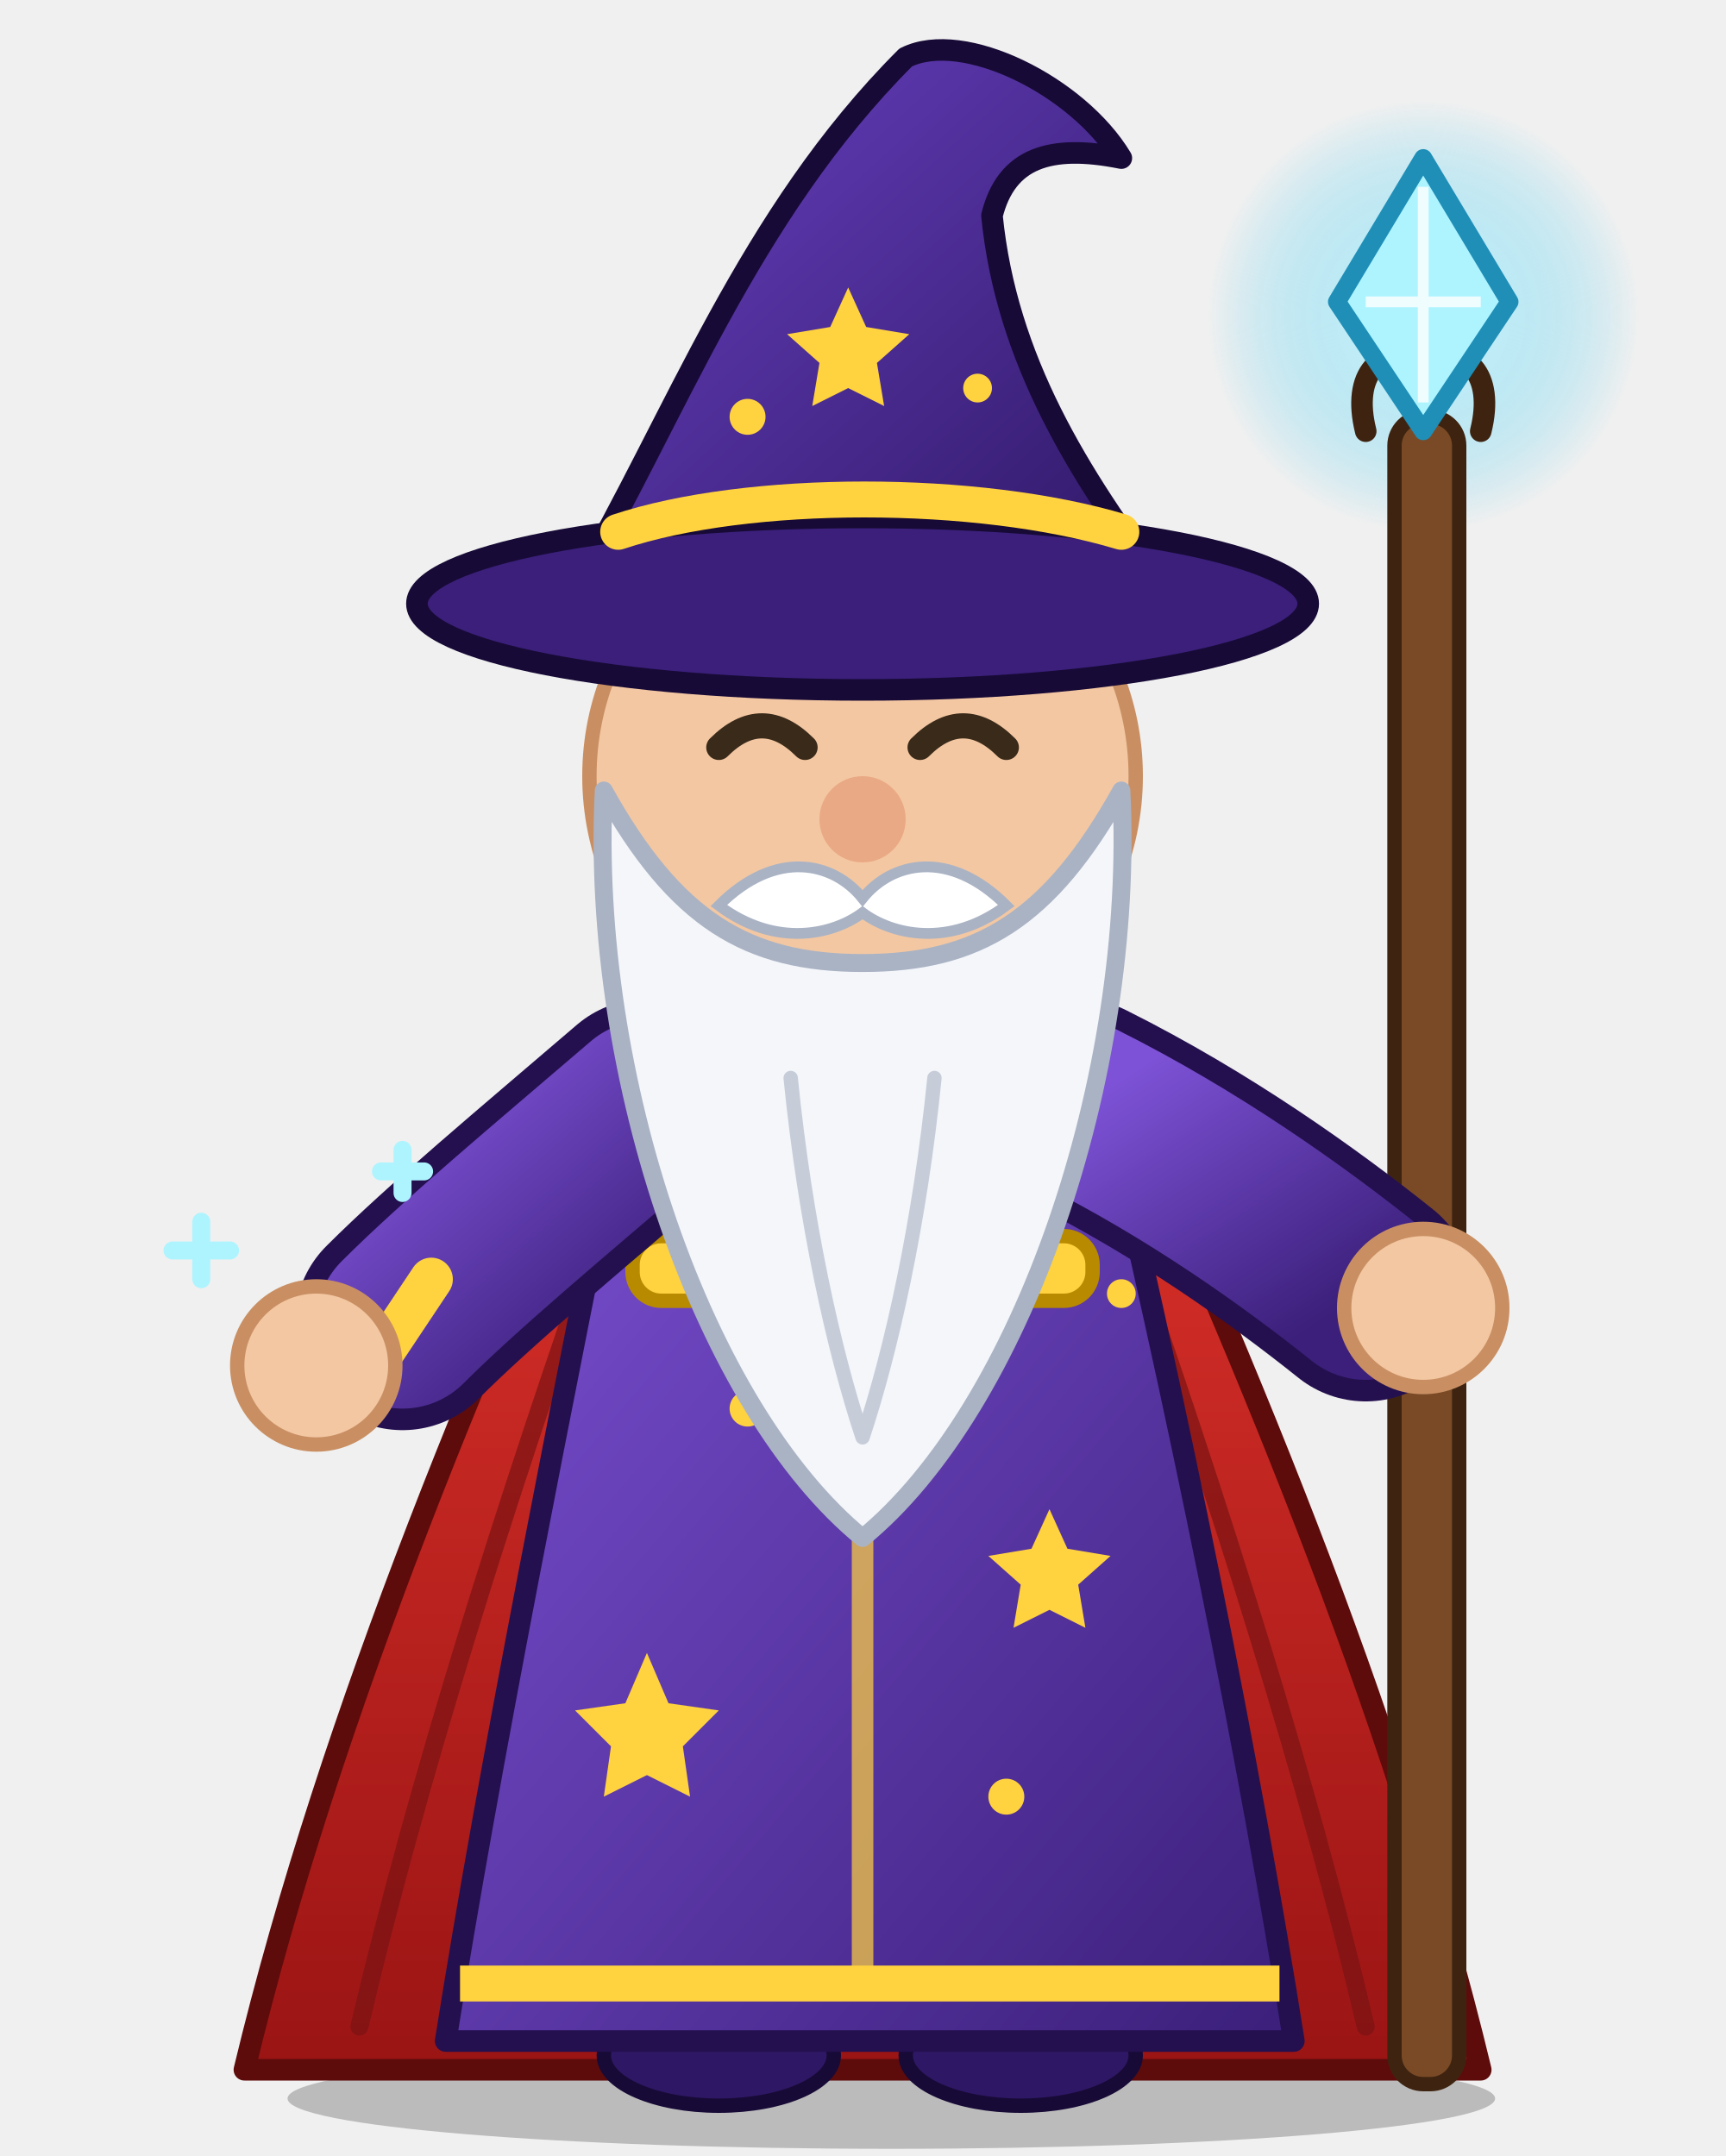
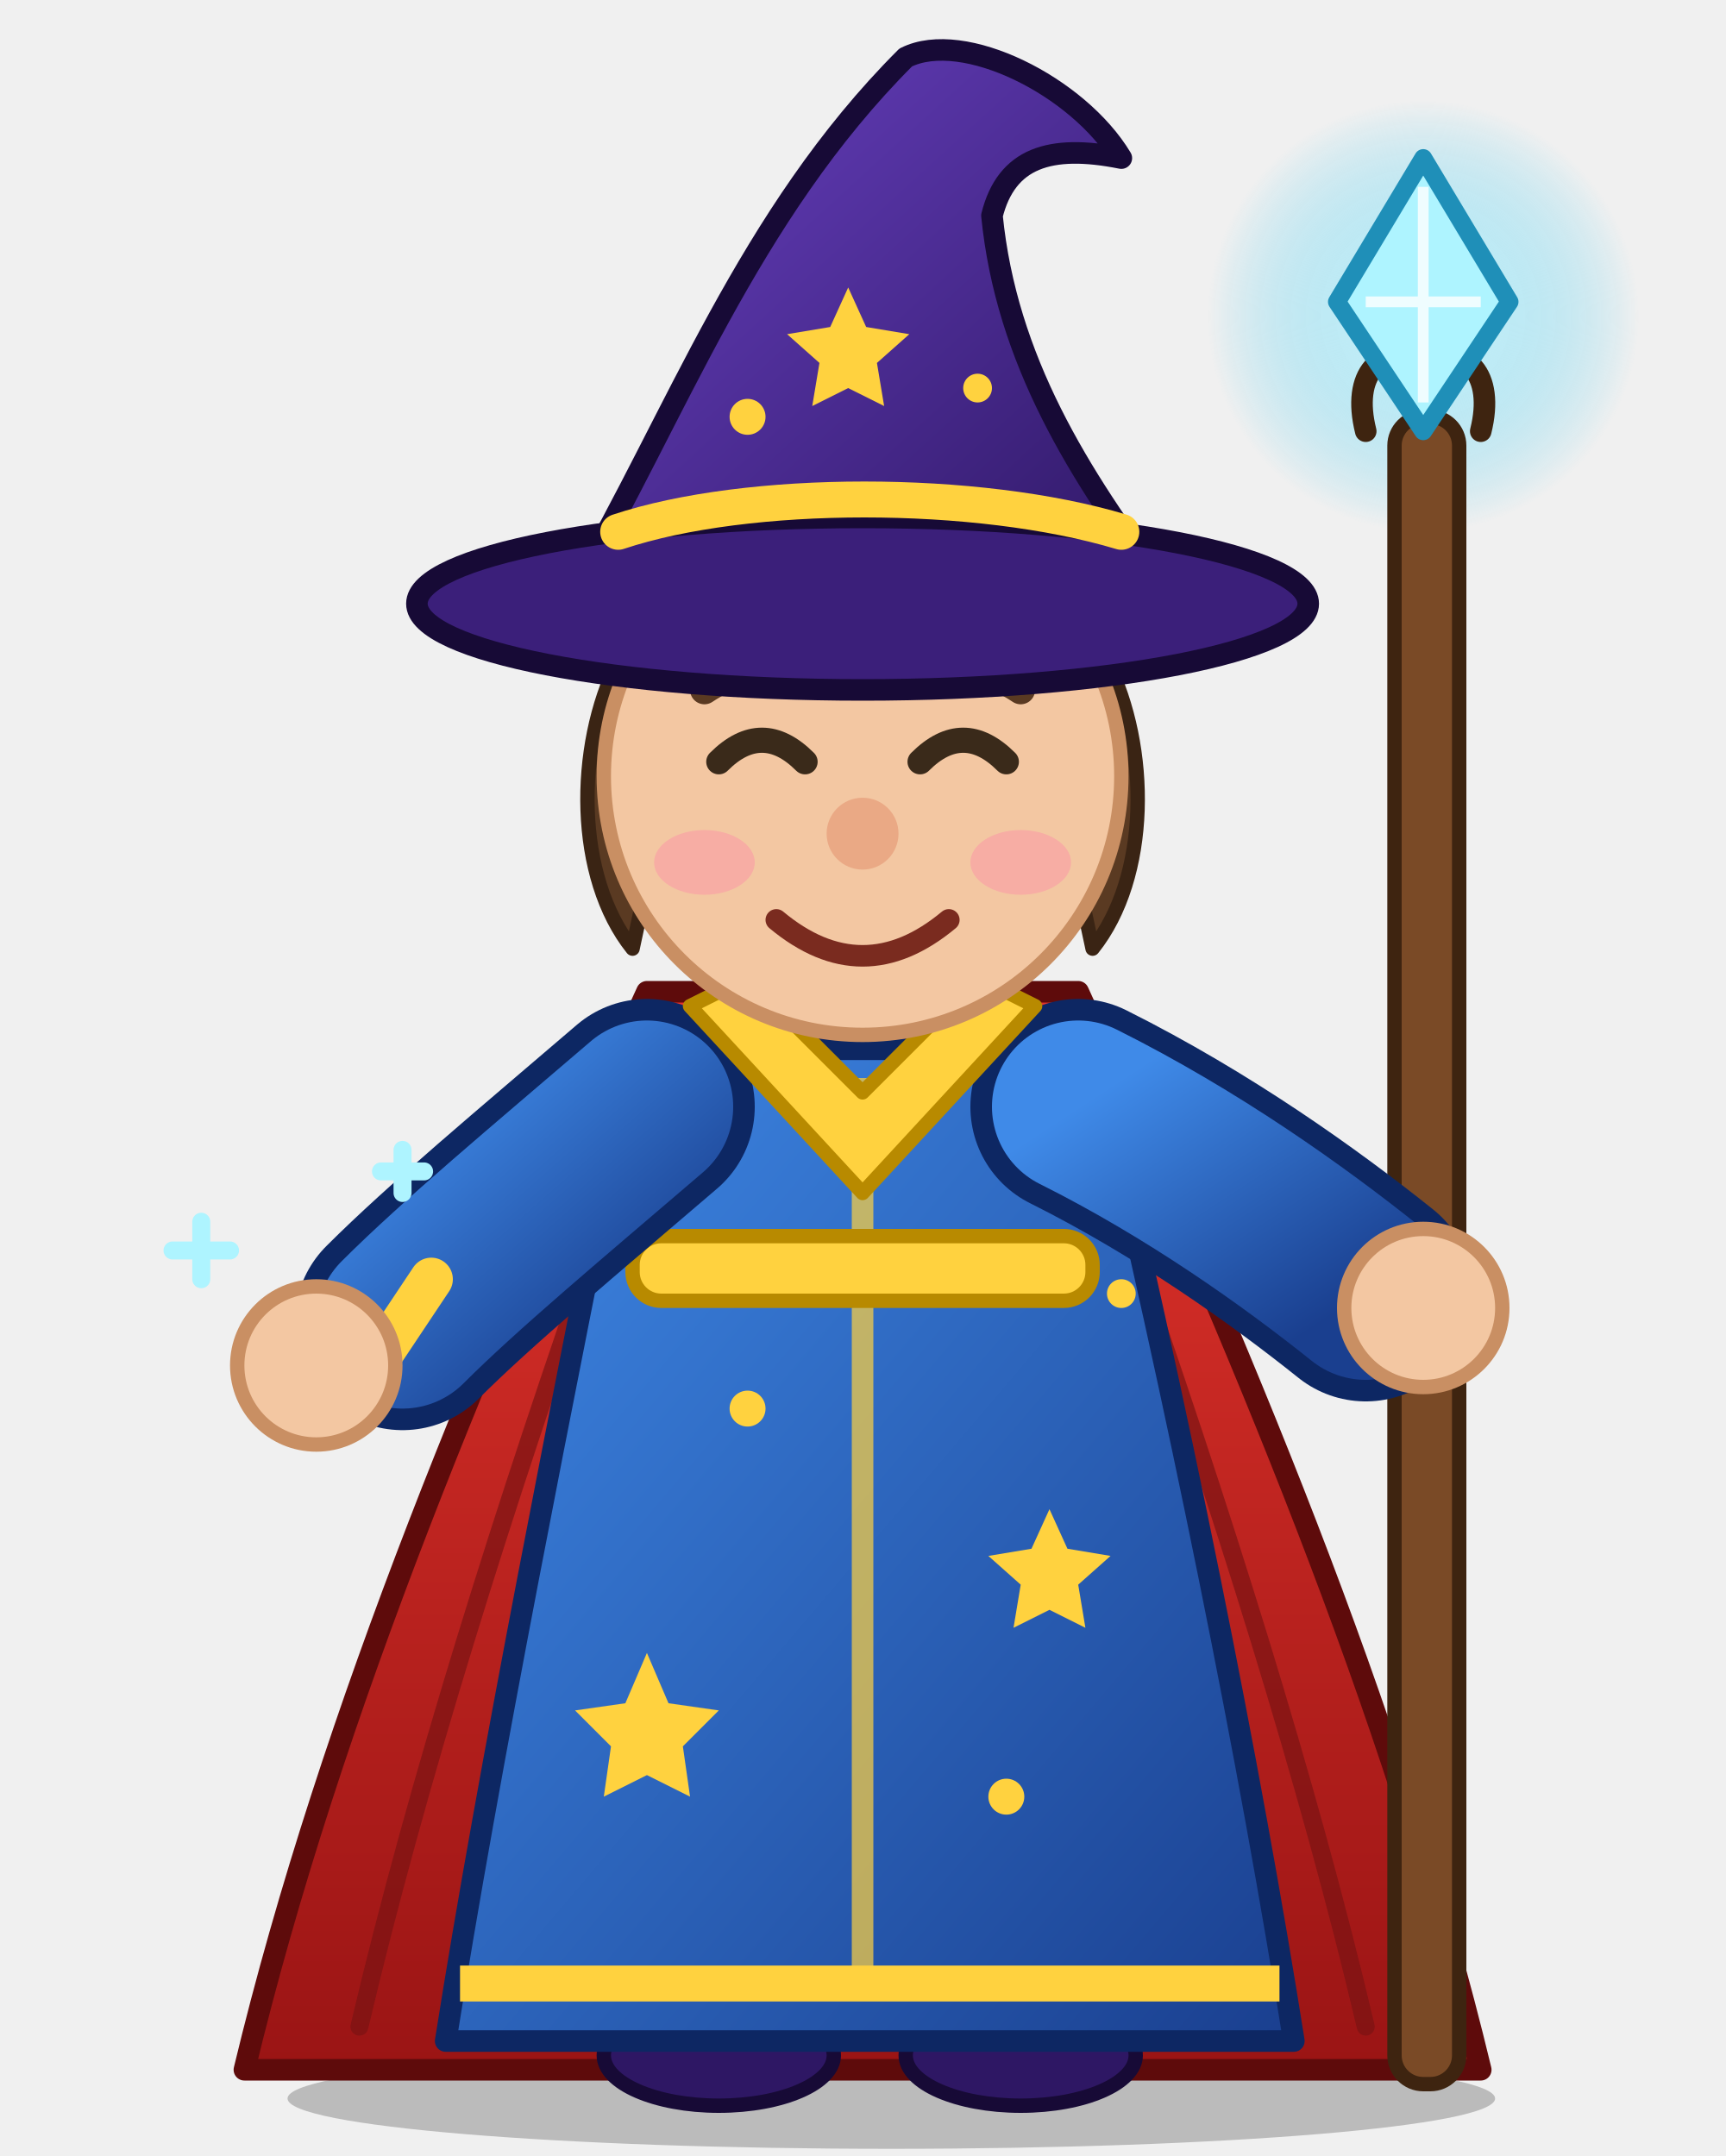
<svg xmlns="http://www.w3.org/2000/svg" viewBox="0 0 240 300" width="240" height="300">
  <defs>
    <linearGradient id="robe" x1="0" y1="0" x2="1" y2="1">
-       <stop offset="0" stop-color="#7d52d6" />
-       <stop offset="1" stop-color="#3b1f7a" />
+       <stop offset="0" stop-color="#3f8ae8" />
+       <stop offset="1" stop-color="#1a3f8f" />
    </linearGradient>
    <linearGradient id="hat" x1="0" y1="0" x2="1" y2="1">
      <stop offset="0" stop-color="#6a42c4" />
      <stop offset="1" stop-color="#2e1764" />
    </linearGradient>
    <linearGradient id="cape" x1="0" y1="0" x2="0" y2="1">
      <stop offset="0" stop-color="#e2342c" />
      <stop offset="1" stop-color="#9a1414" />
    </linearGradient>
    <radialGradient id="crystal-glow" cx="50%" cy="50%" r="50%">
      <stop offset="0" stop-color="#d9fbff" stop-opacity="0.95" />
      <stop offset="1" stop-color="#36c7f0" stop-opacity="0" />
    </radialGradient>
  </defs>
  <ellipse cx="124" cy="292" rx="84" ry="7" fill="#000" opacity="0.22" />
  <path d="M90 138 C68 186 46 238 34 288 L206 288 C194 238 172 186 150 138 Z" fill="url(#cape)" stroke="#5e0b0b" stroke-width="3" stroke-linejoin="round" />
  <path d="M84 170 C70 210 58 248 50 282 M156 170 C170 210 182 248 190 282" fill="none" stroke="#7a1212" stroke-width="2.5" stroke-linecap="round" opacity="0.7" />
  <circle cx="198" cy="44" r="30" fill="url(#crystal-glow)" />
  <rect x="194" y="58" width="9" height="232" rx="4" fill="#7a4a26" stroke="#3e2410" stroke-width="2" />
  <path d="M190 60 C188 52 192 48 198 50 C204 48 208 52 206 60" fill="none" stroke="#3e2410" stroke-width="3" stroke-linecap="round" />
  <polygon points="198,22 210,42 198,60 186,42" fill="#aef4ff" stroke="#1f8fb8" stroke-width="2.5" stroke-linejoin="round" />
  <path d="M198 26 L198 56 M190 42 L206 42" stroke="#ffffff" stroke-width="1.5" opacity="0.8" />
  <ellipse cx="100" cy="286" rx="16" ry="7" fill="#2e1764" stroke="#170a36" stroke-width="2" />
  <ellipse cx="142" cy="286" rx="16" ry="7" fill="#2e1764" stroke="#170a36" stroke-width="2" />
-   <path d="M88 146 C78 196 68 246 62 284 L180 284 C174 246 164 196 152 146 Z" fill="url(#robe)" stroke="#24104f" stroke-width="3" stroke-linejoin="round" />
+   <path d="M88 146 C78 196 68 246 62 284 L180 284 C174 246 164 196 152 146 Z" fill="url(#robe)" stroke="#0d2763" stroke-width="3" stroke-linejoin="round" />
  <path d="M64 276 L178 276" stroke="#ffd23f" stroke-width="5" />
  <path d="M120 150 L120 274" stroke="#ffd23f" stroke-width="3" opacity="0.7" />
  <g fill="#ffd23f">
    <path d="M90 230 l3 7 7 1 -5 5 1 7 -6 -3 -6 3 1 -7 -5 -5 7 -1 Z" />
    <path d="M146 210 l2.5 5.5 6 1 -4.5 4 1 6 -5 -2.5 -5 2.5 1 -6 -4.5 -4 6 -1 Z" />
    <circle cx="104" cy="196" r="2.5" />
    <circle cx="140" cy="250" r="2.5" />
    <circle cx="156" cy="180" r="2" />
  </g>
  <rect x="88" y="172" width="64" height="9" rx="4" fill="#ffd23f" stroke="#b88a00" stroke-width="2" />
-   <path d="M150 154 C166 162 180 172 190 180" fill="none" stroke="#24104f" stroke-width="30" stroke-linecap="round" />
+   <path d="M150 154 C166 162 180 172 190 180" fill="none" stroke="#0d2763" stroke-width="30" stroke-linecap="round" />
  <path d="M150 154 C166 162 180 172 190 180" fill="none" stroke="url(#robe)" stroke-width="24" stroke-linecap="round" />
  <circle cx="198" cy="182" r="11" fill="#f3c7a2" stroke="#c98f63" stroke-width="2" />
-   <path d="M90 154 C76 166 64 176 56 184" fill="none" stroke="#24104f" stroke-width="30" stroke-linecap="round" />
+   <path d="M90 154 C76 166 64 176 56 184" fill="none" stroke="#0d2763" stroke-width="30" stroke-linecap="round" />
  <path d="M90 154 C76 166 64 176 56 184" fill="none" stroke="url(#robe)" stroke-width="24" stroke-linecap="round" />
  <path d="M60 178 L52 190" stroke="#ffd23f" stroke-width="6" stroke-linecap="round" />
  <circle cx="44" cy="190" r="11" fill="#f3c7a2" stroke="#c98f63" stroke-width="2" />
  <g fill="none" stroke="#aef4ff" stroke-width="2.5" stroke-linecap="round">
    <path d="M28 170 L28 178 M24 174 L32 174" />
    <path d="M56 160 L56 166 M53 163 L59 163" />
  </g>
-   <circle cx="120" cy="108" r="38" fill="#f3c7a2" stroke="#c98f63" stroke-width="2" />
-   <path d="M84 110 C82 150 98 196 120 214 C142 196 158 150 156 110 C146 128 136 134 120 134 C104 134 94 128 84 110 Z" fill="#f4f6fa" stroke="#aab3c4" stroke-width="2.5" stroke-linejoin="round" />
-   <path d="M110 150 C112 170 116 188 120 200 M130 150 C128 170 124 188 120 200" fill="none" stroke="#c6cdd9" stroke-width="2" stroke-linecap="round" />
-   <path d="M100 126 C108 118 116 120 120 125 C124 120 132 118 140 126 C132 132 124 130 120 127 C116 130 108 132 100 126 Z" fill="#ffffff" stroke="#aab3c4" stroke-width="1.5" />
-   <circle cx="120" cy="114" r="6" fill="#eaa985" />
-   <path d="M100 104 Q106 98 112 104 M128 104 Q134 98 140 104" fill="none" stroke="#3a2a1a" stroke-width="3.5" stroke-linecap="round" />
-   <path d="M96 94 C102 88 110 88 114 92 M126 92 C130 88 138 88 144 94" fill="none" stroke="#ffffff" stroke-width="5" stroke-linecap="round" />
+   <path d="M96 140 L120 166 L144 140 L136 136 L120 152 L104 136 Z" fill="#ffd23f" stroke="#b88a00" stroke-width="2" stroke-linejoin="round" />
+   <path d="M86 92 C80 104 80 122 88 132 L94 104 Z M154 92 C160 104 160 122 152 132 L146 104 Z" fill="#5a3a22" stroke="#3a2414" stroke-width="2" stroke-linejoin="round" />
+   <circle cx="120" cy="108" r="36" fill="#f3c7a2" stroke="#c98f63" stroke-width="2" />
+   <ellipse cx="98" cy="120" rx="7" ry="4.5" fill="#ff7aa8" opacity="0.35" />
+   <ellipse cx="142" cy="120" rx="7" ry="4.5" fill="#ff7aa8" opacity="0.35" />
+   <circle cx="120" cy="116" r="5" fill="#eaa985" />
+   <path d="M100 106 Q106 100 112 106 M128 106 Q134 100 140 106" fill="none" stroke="#3a2a1a" stroke-width="3.5" stroke-linecap="round" />
+   <path d="M98 96 C104 92 110 92 114 95 M126 95 C130 92 136 92 142 96" fill="none" stroke="#5a3a22" stroke-width="4" stroke-linecap="round" />
+   <path d="M108 128 Q120 138 132 128" fill="none" stroke="#7a2b1f" stroke-width="3" stroke-linecap="round" />
  <path d="M80 82 C94 58 104 30 126 8 C134 4 150 12 156 22 C146 20 140 22 138 30 C140 50 150 66 162 82 Z" fill="url(#hat)" stroke="#170a36" stroke-width="3" stroke-linejoin="round" />
  <ellipse cx="120" cy="84" rx="62" ry="12" fill="#3b1f7a" stroke="#170a36" stroke-width="3" />
  <path d="M86 74 C104 68 136 68 156 74" fill="none" stroke="#ffd23f" stroke-width="5" stroke-linecap="round" />
  <g fill="#ffd23f">
    <path d="M118 40 l2.5 5.5 6 1 -4.5 4 1 6 -5 -2.5 -5 2.5 1 -6 -4.5 -4 6 -1 Z" />
    <circle cx="104" cy="58" r="2.5" />
    <circle cx="136" cy="54" r="2" />
  </g>
</svg>
